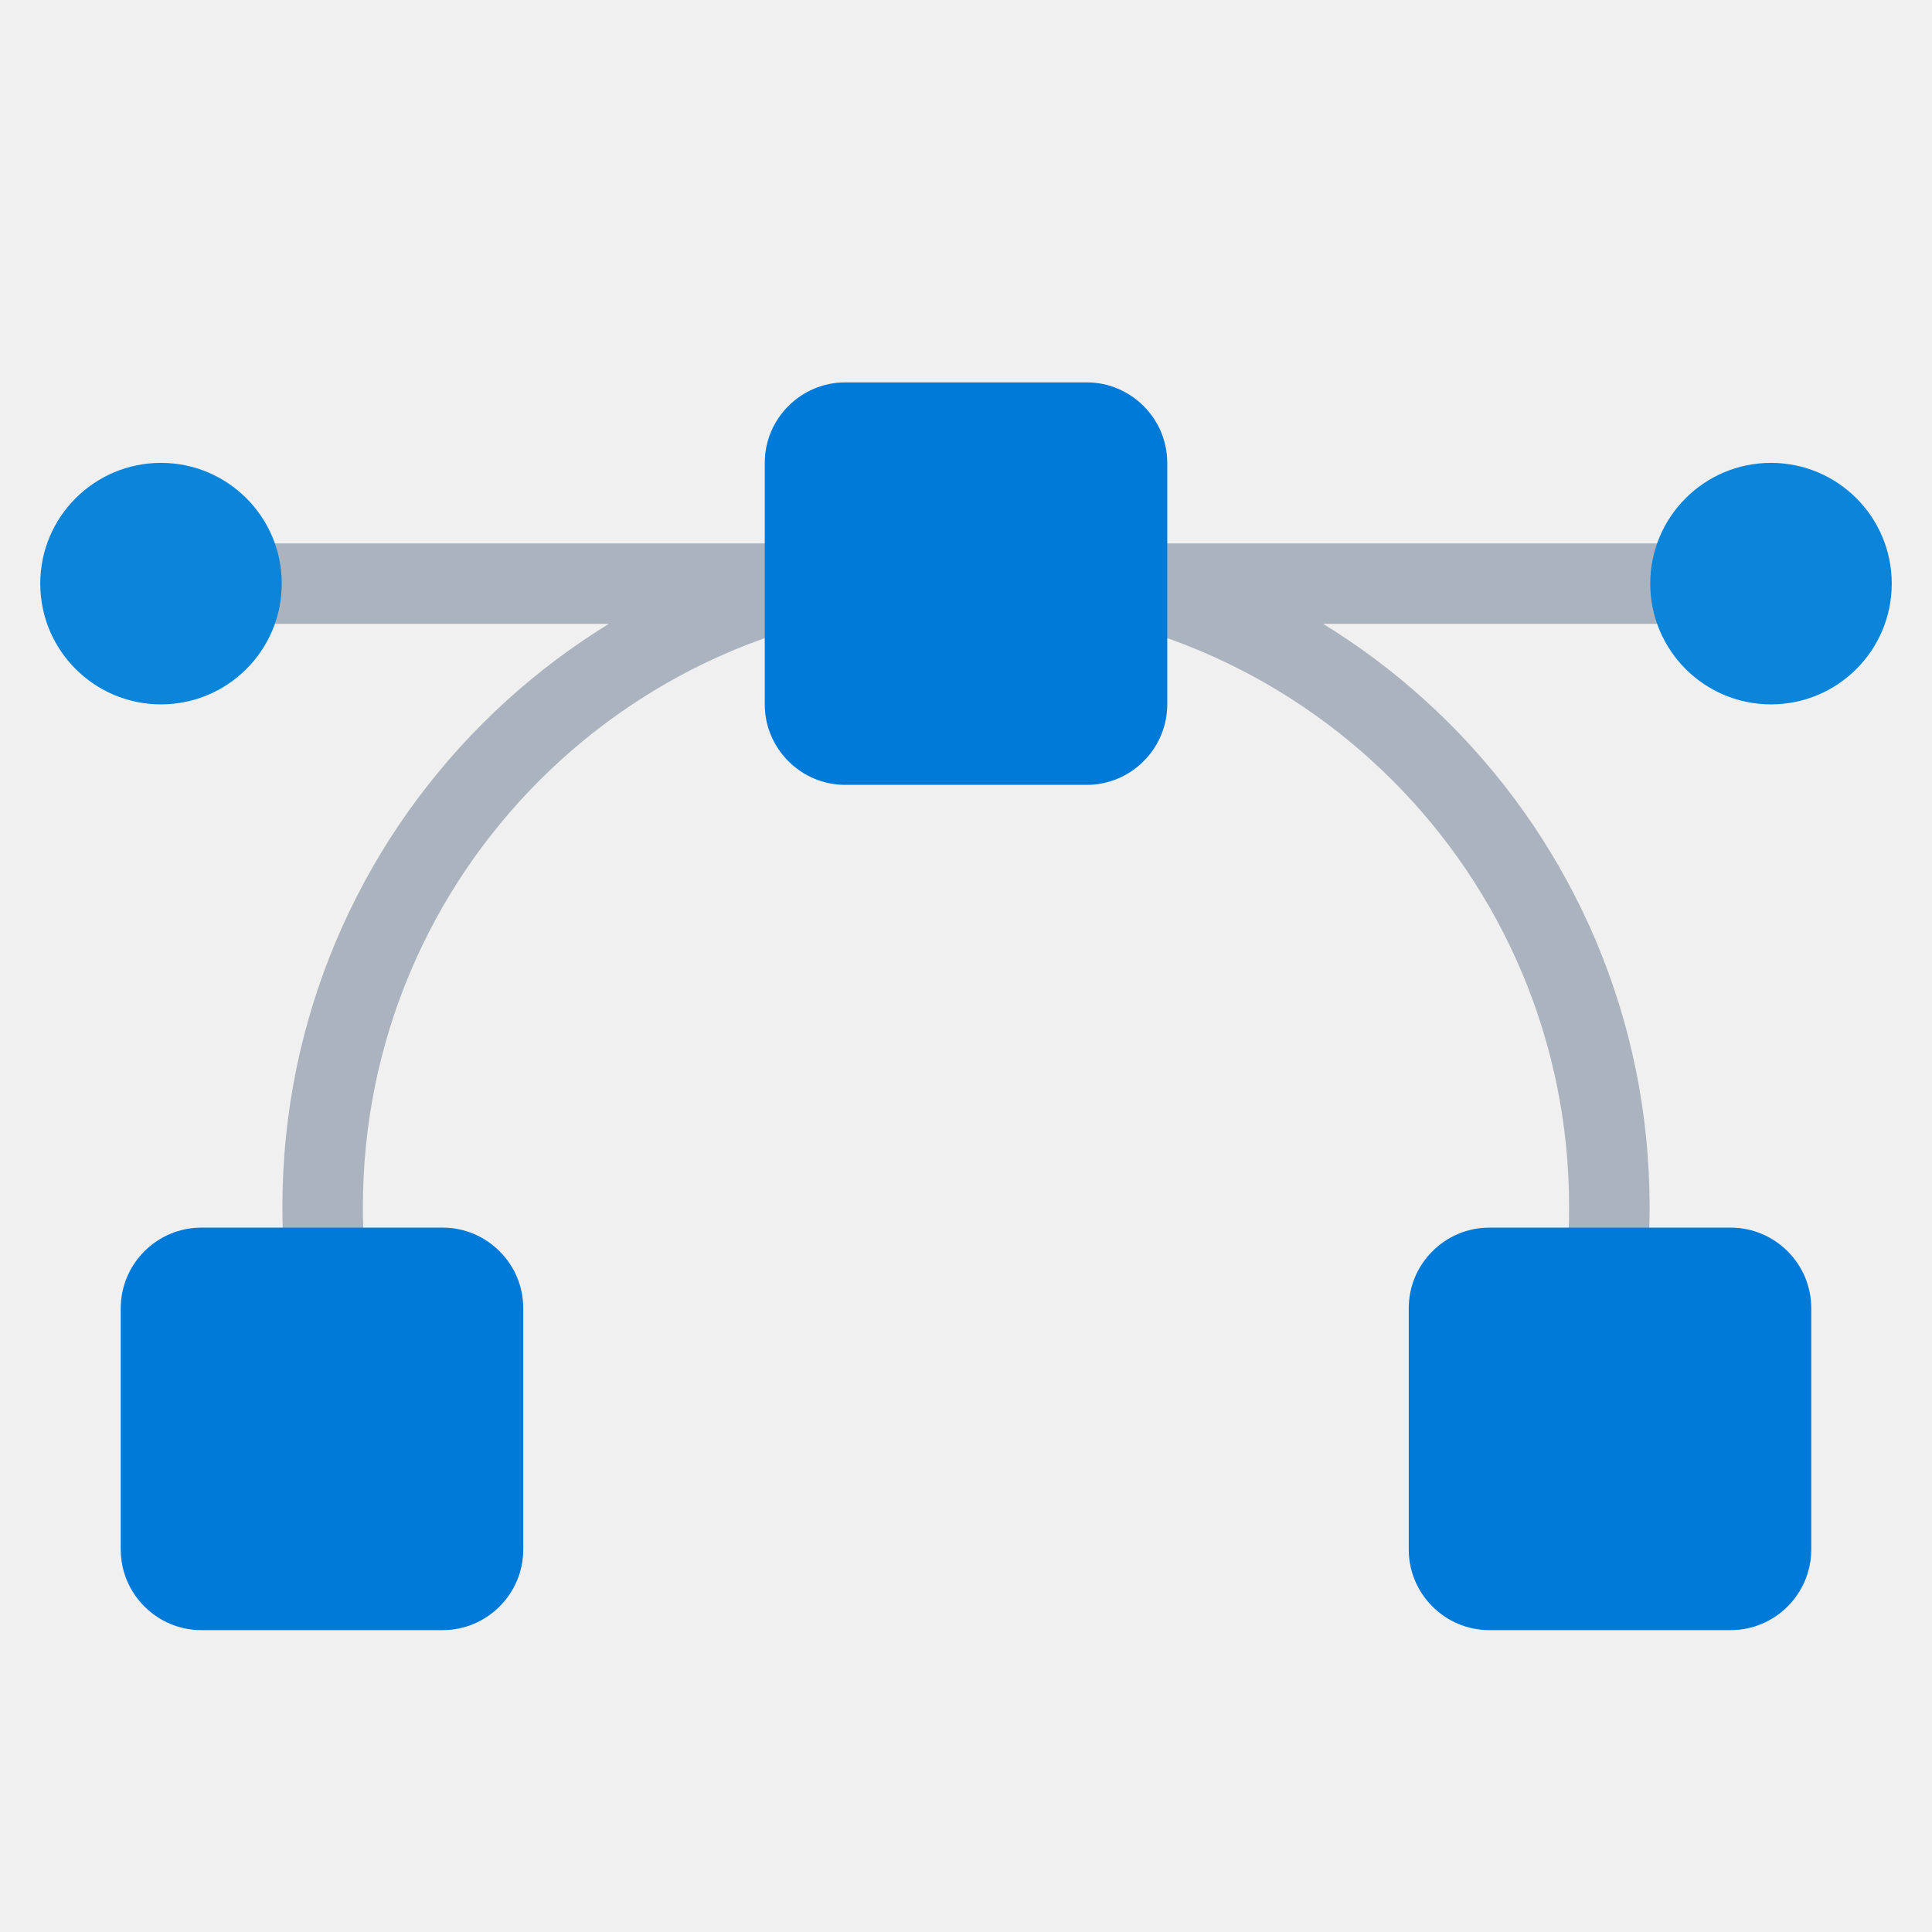
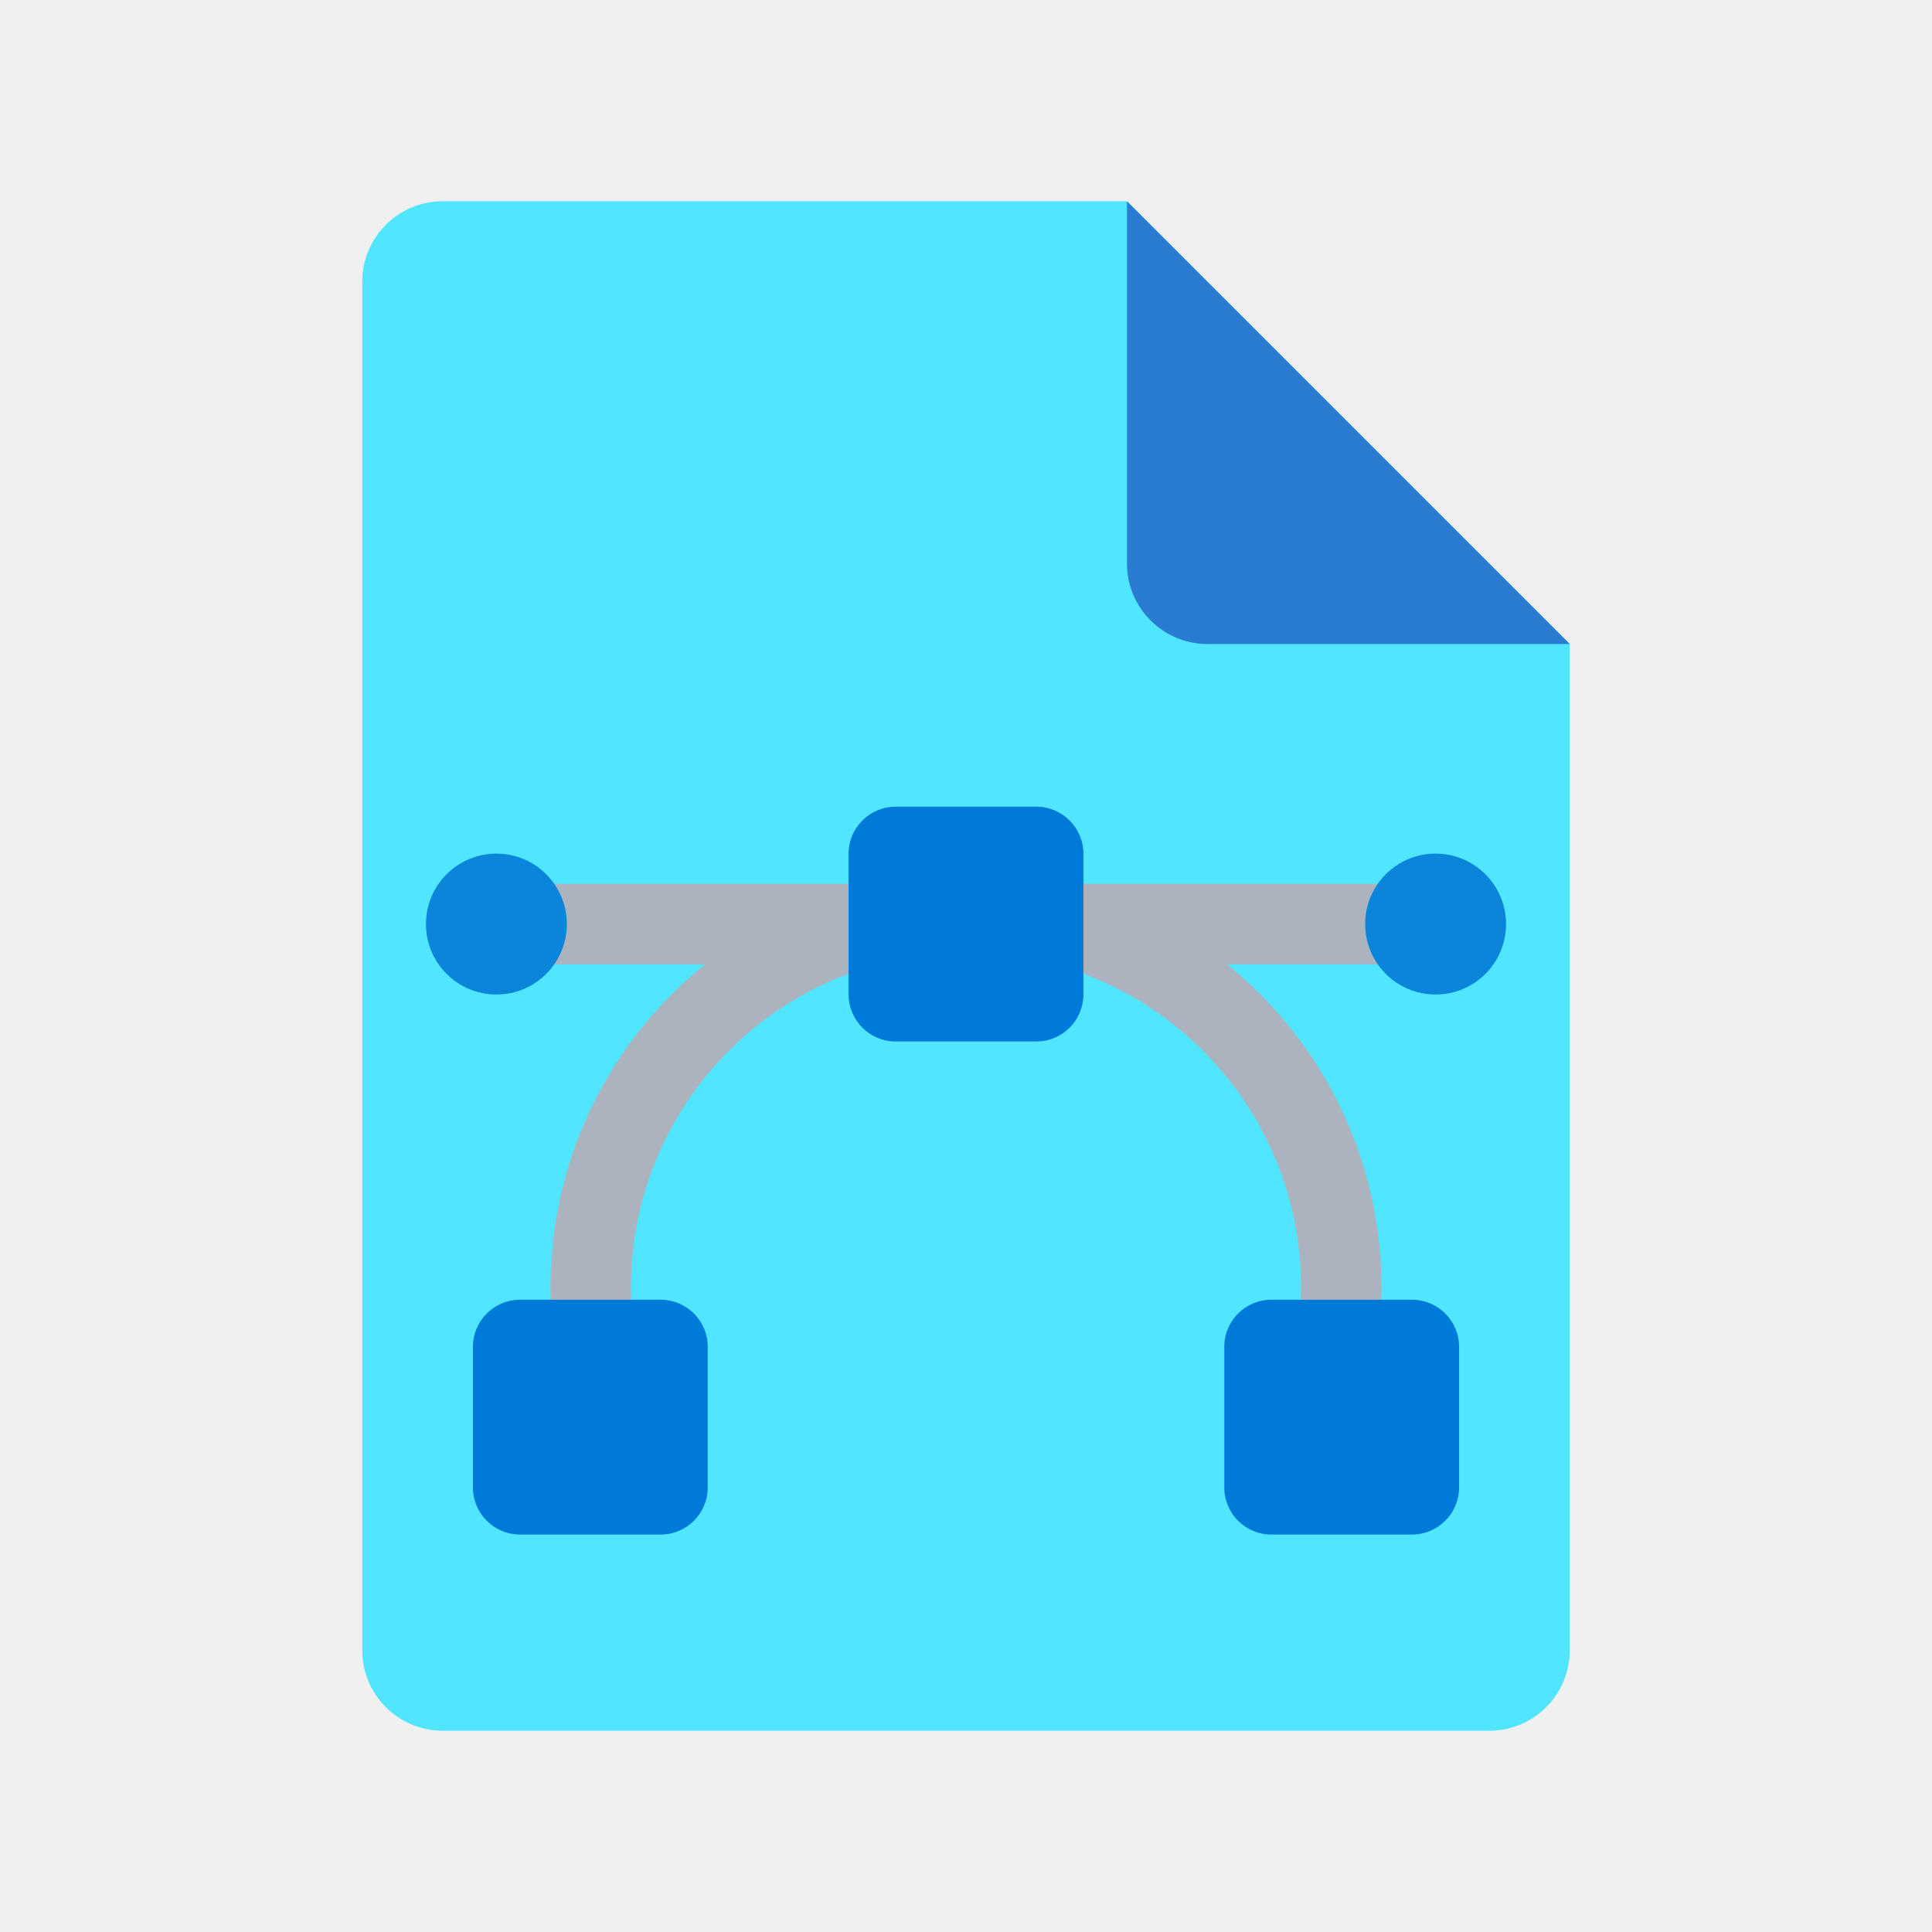
<svg xmlns="http://www.w3.org/2000/svg" xmlns:xlink="http://www.w3.org/1999/xlink" width="48px" height="48px" viewBox="0 0 48 48" version="1.1">
  <defs>
-     <linearGradient gradientUnits="userSpaceOnUse" x1="3.585" y1="-0.279" x2="6.248" y2="9.659" id="gradient_1">
+     <linearGradient gradientUnits="userSpaceOnUse" x1="0.529" y1="10.472" x2="5.6" y2="5.4" id="gradient_1">
+       <stop offset="0%" stop-color="#3079D6" />
+       <stop offset="100%" stop-color="#297CD2" />
+     </linearGradient>
+     <linearGradient gradientUnits="userSpaceOnUse" x1="-8.992" y1="-5.704" x2="-7.439" y2="0.093" id="gradient_2">
      <stop offset="0%" stop-color="#2AA4F4" />
      <stop offset="100%" stop-color="#007AD9" />
    </linearGradient>
-     <linearGradient gradientUnits="userSpaceOnUse" x1="3.586" y1="-0.279" x2="6.248" y2="9.659" id="gradient_2">
+     <linearGradient gradientUnits="userSpaceOnUse" x1="-18.325" y1="-17.954" x2="-16.772" y2="-12.157" id="gradient_3">
      <stop offset="0%" stop-color="#2AA4F4" />
      <stop offset="100%" stop-color="#007AD9" />
    </linearGradient>
-     <linearGradient gradientUnits="userSpaceOnUse" x1="3.585" y1="-0.279" x2="6.248" y2="9.659" id="gradient_3">
+     <linearGradient gradientUnits="userSpaceOnUse" x1="0.341" y1="-17.954" x2="1.895" y2="-12.157" id="gradient_4">
      <stop offset="0%" stop-color="#2AA4F4" />
      <stop offset="100%" stop-color="#007AD9" />
    </linearGradient>
-     <linearGradient gradientUnits="userSpaceOnUse" x1="1.011" y1="1.011" x2="5.212" y2="5.212" id="gradient_4">
+     <linearGradient gradientUnits="userSpaceOnUse" x1="-23.327" y1="-6.119" x2="-20.876" y2="-3.668" id="gradient_5">
      <stop offset="0%" stop-color="#33BEF0" />
      <stop offset="100%" stop-color="#0A85D9" />
    </linearGradient>
-     <linearGradient gradientUnits="userSpaceOnUse" x1="1.011" y1="1.011" x2="5.212" y2="5.212" id="gradient_5">
+     <linearGradient gradientUnits="userSpaceOnUse" x1="0.006" y1="-6.119" x2="2.457" y2="-3.668" id="gradient_6">
      <stop offset="0%" stop-color="#33BEF0" />
      <stop offset="100%" stop-color="#0A85D9" />
    </linearGradient>
    <path d="M0 0L48 0L48 48L0 48L0 0Z" id="path_1" />
    <clipPath id="mask_1">
      <use xlink:href="#path_1" />
    </clipPath>
  </defs>
-   <g id="Vector-Icon">
+   <g id="File-Icon-2">
    <path d="M0 0L48 0L48 48L0 48L0 0Z" id="Background" fill="#FFFFFF" fill-opacity="0" fill-rule="evenodd" stroke="none" />
-     <path d="M8.024 30.5C8.019 30.329 8.016 30.157 8.016 29.984C8.016 21.156 15.172 14 24 14C32.828 14 39.984 21.156 39.984 29.984C39.984 30.157 39.981 30.328 39.976 30.5" id="Shape" fill="none" stroke="#ABB4BE" stroke-width="2" stroke-linecap="round" stroke-linejoin="round" />
-     <path d="M4.5 14.5L42.5 14.5" id="Line" fill="none" fill-rule="evenodd" stroke="#ABB4BE" stroke-width="2" stroke-linecap="round" stroke-linejoin="round" />
-     <path d="M27 19.5L21 19.5C19.9 19.5 19 18.6 19 17.5L19 11.5C19 10.4 19.9 9.5 21 9.5L27 9.5C28.1 9.5 29 10.4 29 11.5L29 17.5C29 18.6 28.1 19.5 27 19.5L27 19.5Z" id="Shape" fill="url(#gradient_1)" stroke="none" />
-     <path d="M43 40.5L37 40.5C35.9 40.5 35 39.6 35 38.5L35 32.5C35 31.4 35.9 30.5 37 30.5L43 30.5C44.1 30.5 45 31.4 45 32.5L45 38.5C45 39.6 44.1 40.5 43 40.5L43 40.5Z" id="Shape" fill="url(#gradient_2)" stroke="none" />
-     <path d="M11 40.5L5 40.5C3.9 40.5 3 39.6 3 38.5L3 32.5C3 31.4 3.9 30.5 5 30.5L11 30.5C12.1 30.5 13 31.4 13 32.5L13 38.5C13 39.6 12.1 40.5 11 40.5L11 40.5Z" id="Shape" fill="url(#gradient_3)" stroke="none" />
-     <path d="M41 14.5C41 12.843 42.343 11.5 44 11.5C45.657 11.5 47 12.843 47 14.5C47 16.157 45.657 17.5 44 17.5C42.343 17.5 41 16.157 41 14.5Z" id="Circle" fill="url(#gradient_4)" fill-rule="evenodd" stroke="none" />
-     <path d="M1 14.5C1 12.843 2.343 11.5 4 11.5C5.657 11.5 7 12.843 7 14.5C7 16.157 5.657 17.5 4 17.5C2.343 17.5 1 16.157 1 14.5Z" id="Circle" fill="url(#gradient_5)" fill-rule="evenodd" stroke="none" />
+     <g clip-path="url(#mask_1)">
+       <path d="M39 16L39 41C39 42.105 38.105 43 37 43L11 43C9.895 43 9 42.105 9 41L9 7C9 5.895 9.895 5 11 5L28 5L39 16L39 16Z" id="Shape" fill="#50E6FF" fill-rule="evenodd" stroke="none" />
+       <path d="M28 5L28 14C28 15.105 28.895 16 30 16L39 16L28 5L28 5Z" id="Shape" fill="url(#gradient_1)" fill-rule="evenodd" stroke="none" />
+     </g>
+   </g>
+   <g id="svg" transform="translate(10 14.5)">
+     <g id="Vector-Icon">
+       <path d="M0 0L28 0L28 28L0 28L0 0L0 0Z" id="Background" fill="#FFFFFF" fill-opacity="0" fill-rule="evenodd" stroke="none" />
+       <path d="M4.681 17.792C4.678 17.692 4.676 17.592 4.676 17.491C4.676 12.341 8.85 8.167 14 8.167C19.15 8.167 23.324 12.341 23.324 17.491C23.324 17.592 23.322 17.691 23.319 17.792" id="Shape" fill="none" stroke="#ABB4BE" stroke-width="2" stroke-linecap="round" stroke-linejoin="round" />
+       <g id="Group" transform="translate(2.625 7.875)">
+         <path d="M0 0.583L22.167 0.583" id="Line" fill="none" fill-rule="evenodd" stroke="#ABB4BE" stroke-width="2" stroke-linecap="round" stroke-linejoin="round" />
+       </g>
+       <path d="M15.75 11.375L12.25 11.375C11.608 11.375 11.083 10.85 11.083 10.208L11.083 6.708C11.083 6.067 11.608 5.542 12.25 5.542L15.75 5.542C16.392 5.542 16.917 6.067 16.917 6.708L16.917 10.208C16.917 10.85 16.392 11.375 15.75 11.375L15.75 11.375L15.75 11.375Z" id="Shape#1" fill="url(#gradient_2)" stroke="none" />
+       <path d="M25.083 23.625L21.583 23.625C20.942 23.625 20.417 23.1 20.417 22.458L20.417 18.958C20.417 18.317 20.942 17.792 21.583 17.792L25.083 17.792C25.725 17.792 26.25 18.317 26.25 18.958L26.25 22.458C26.25 23.1 25.725 23.625 25.083 23.625L25.083 23.625L25.083 23.625Z" id="Shape#2" fill="url(#gradient_3)" stroke="none" />
+       <path d="M6.417 23.625L2.917 23.625C2.275 23.625 1.75 23.1 1.75 22.458L1.75 18.958C1.75 18.317 2.275 17.792 2.917 17.792L6.417 17.792C7.058 17.792 7.583 18.317 7.583 18.958L7.583 22.458C7.583 23.1 7.058 23.625 6.417 23.625L6.417 23.625L6.417 23.625Z" id="Shape#3" fill="url(#gradient_4)" stroke="none" />
+       <path d="M23.917 8.458C23.917 7.492 24.7 6.708 25.667 6.708C26.633 6.708 27.417 7.492 27.417 8.458C27.417 9.425 26.633 10.208 25.667 10.208C24.7 10.208 23.917 9.425 23.917 8.458L23.917 8.458Z" id="Circle" fill="url(#gradient_5)" fill-rule="evenodd" stroke="none" />
+       <path d="M0.583 8.458C0.583 7.492 1.367 6.708 2.333 6.708C3.3 6.708 4.083 7.492 4.083 8.458C4.083 9.425 3.3 10.208 2.333 10.208C1.367 10.208 0.583 9.425 0.583 8.458L0.583 8.458Z" id="Circle#1" fill="url(#gradient_6)" fill-rule="evenodd" stroke="none" />
+     </g>
  </g>
</svg>
